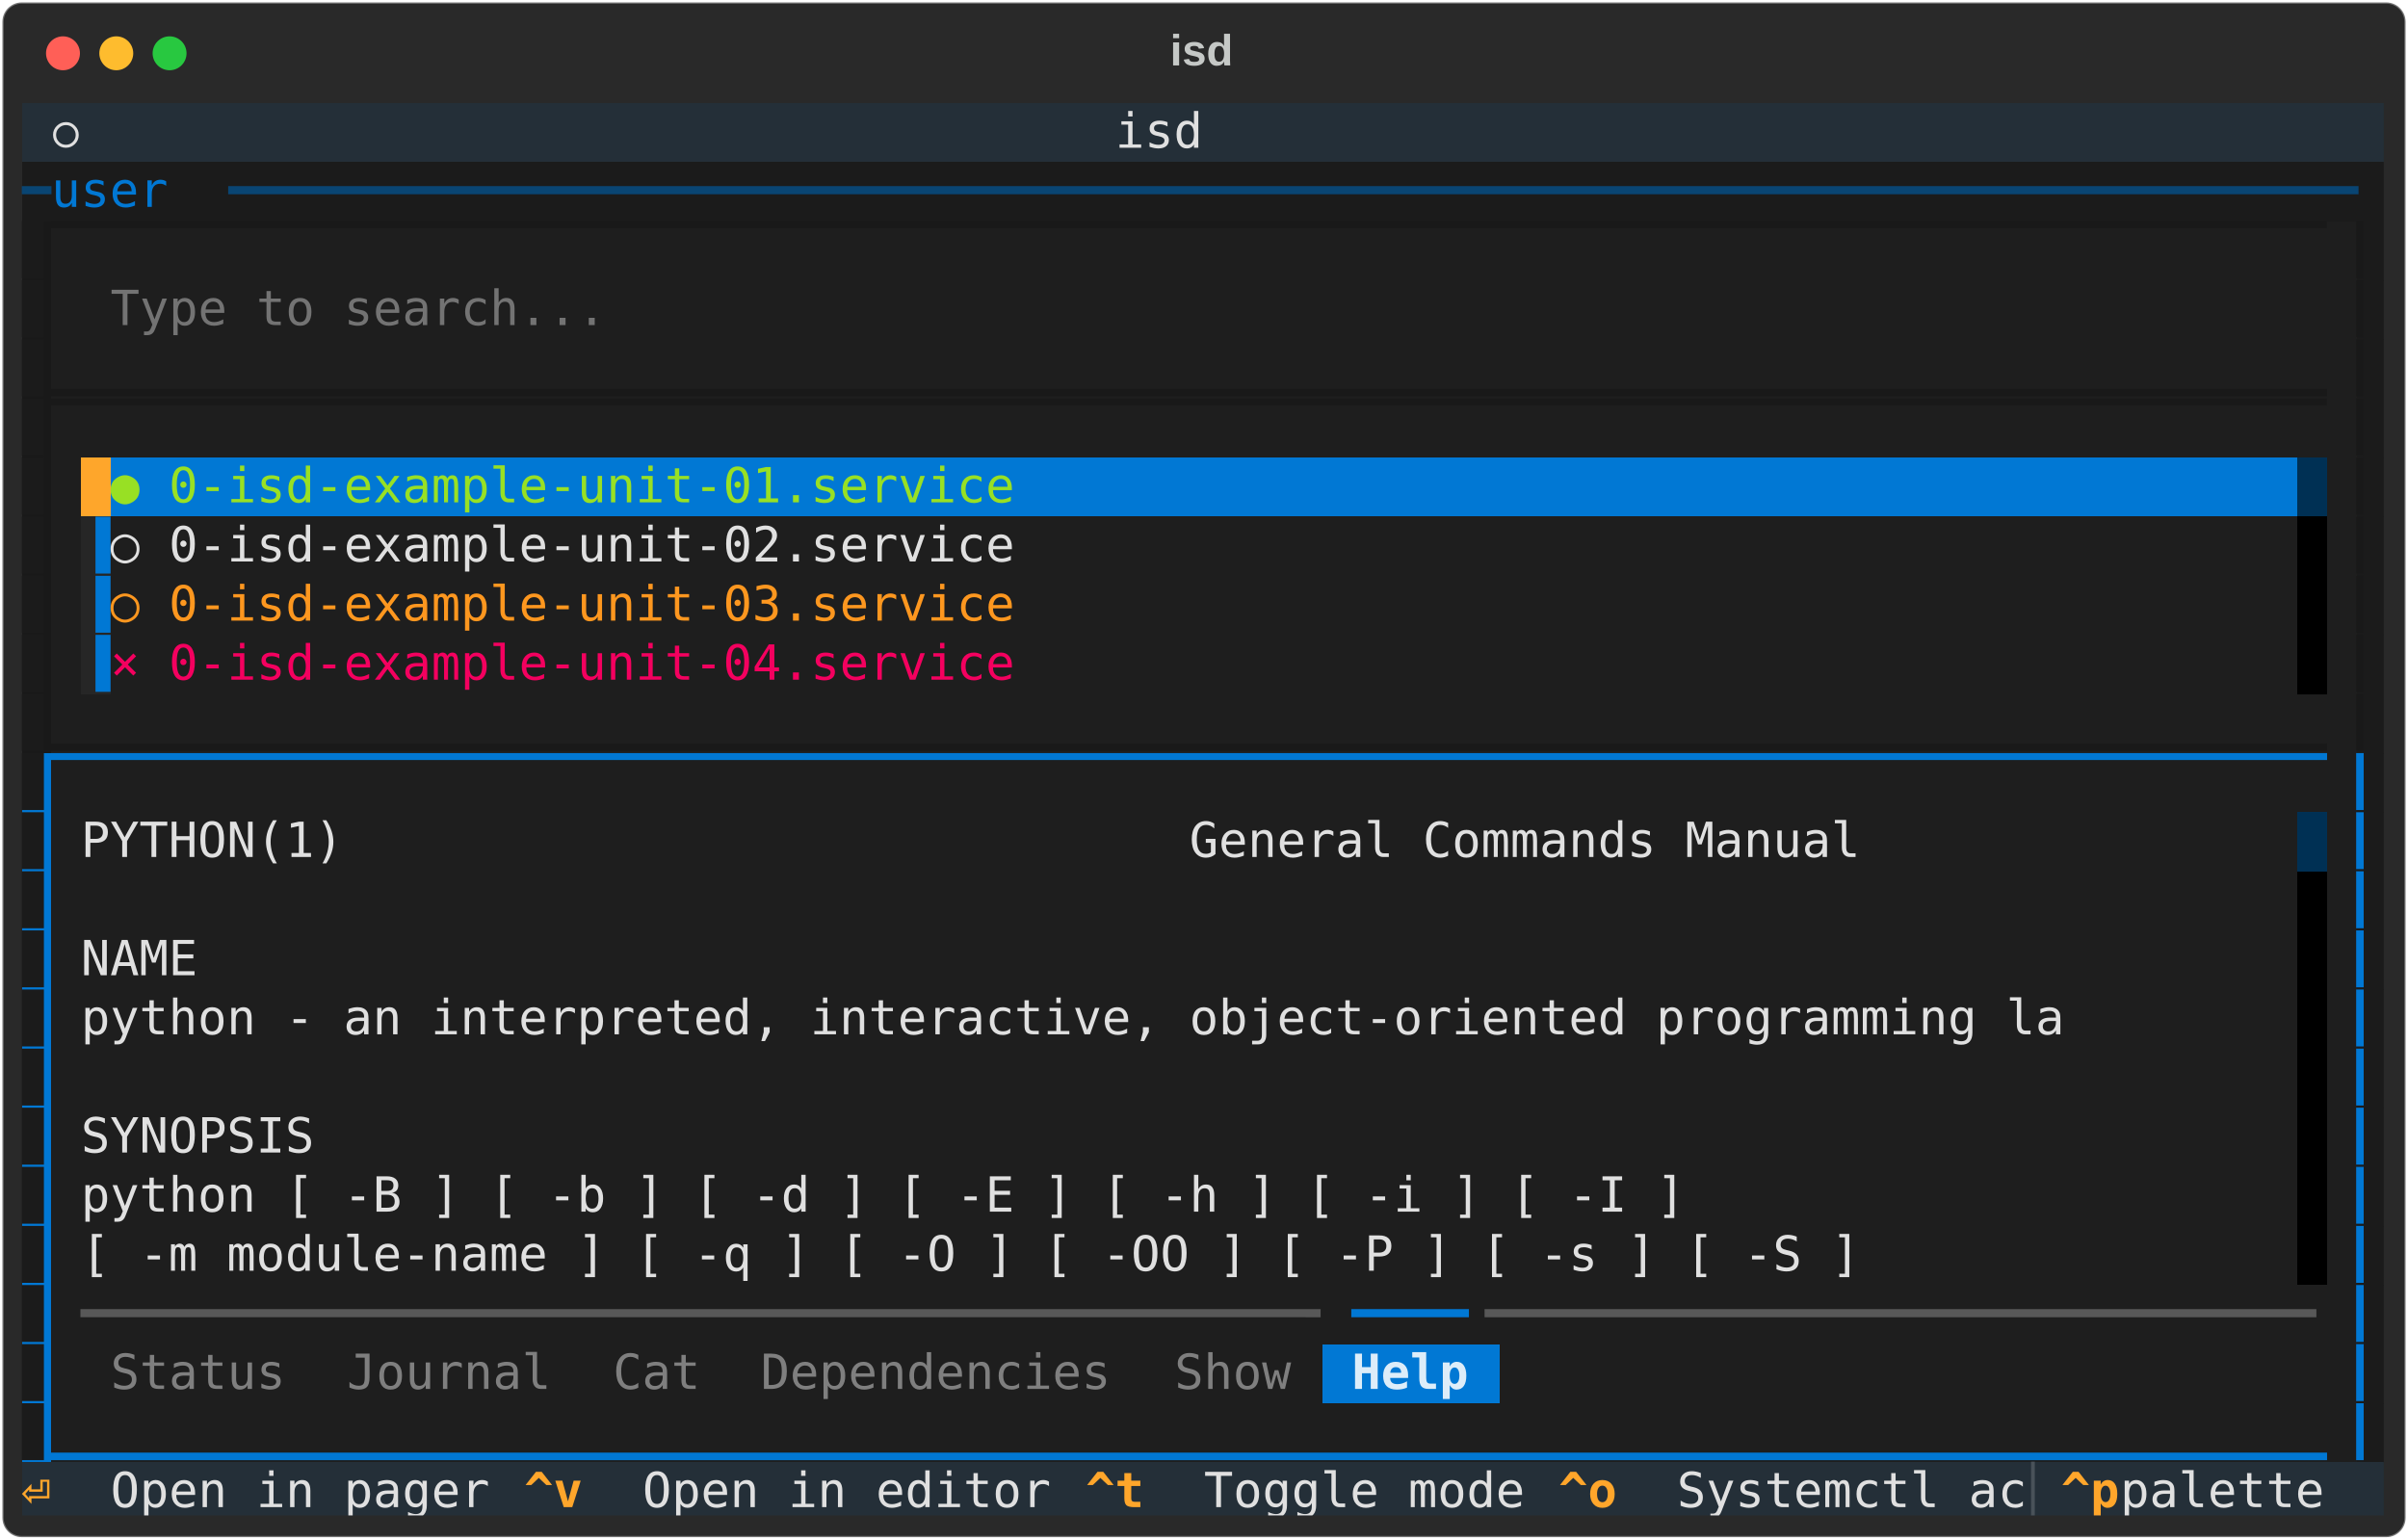
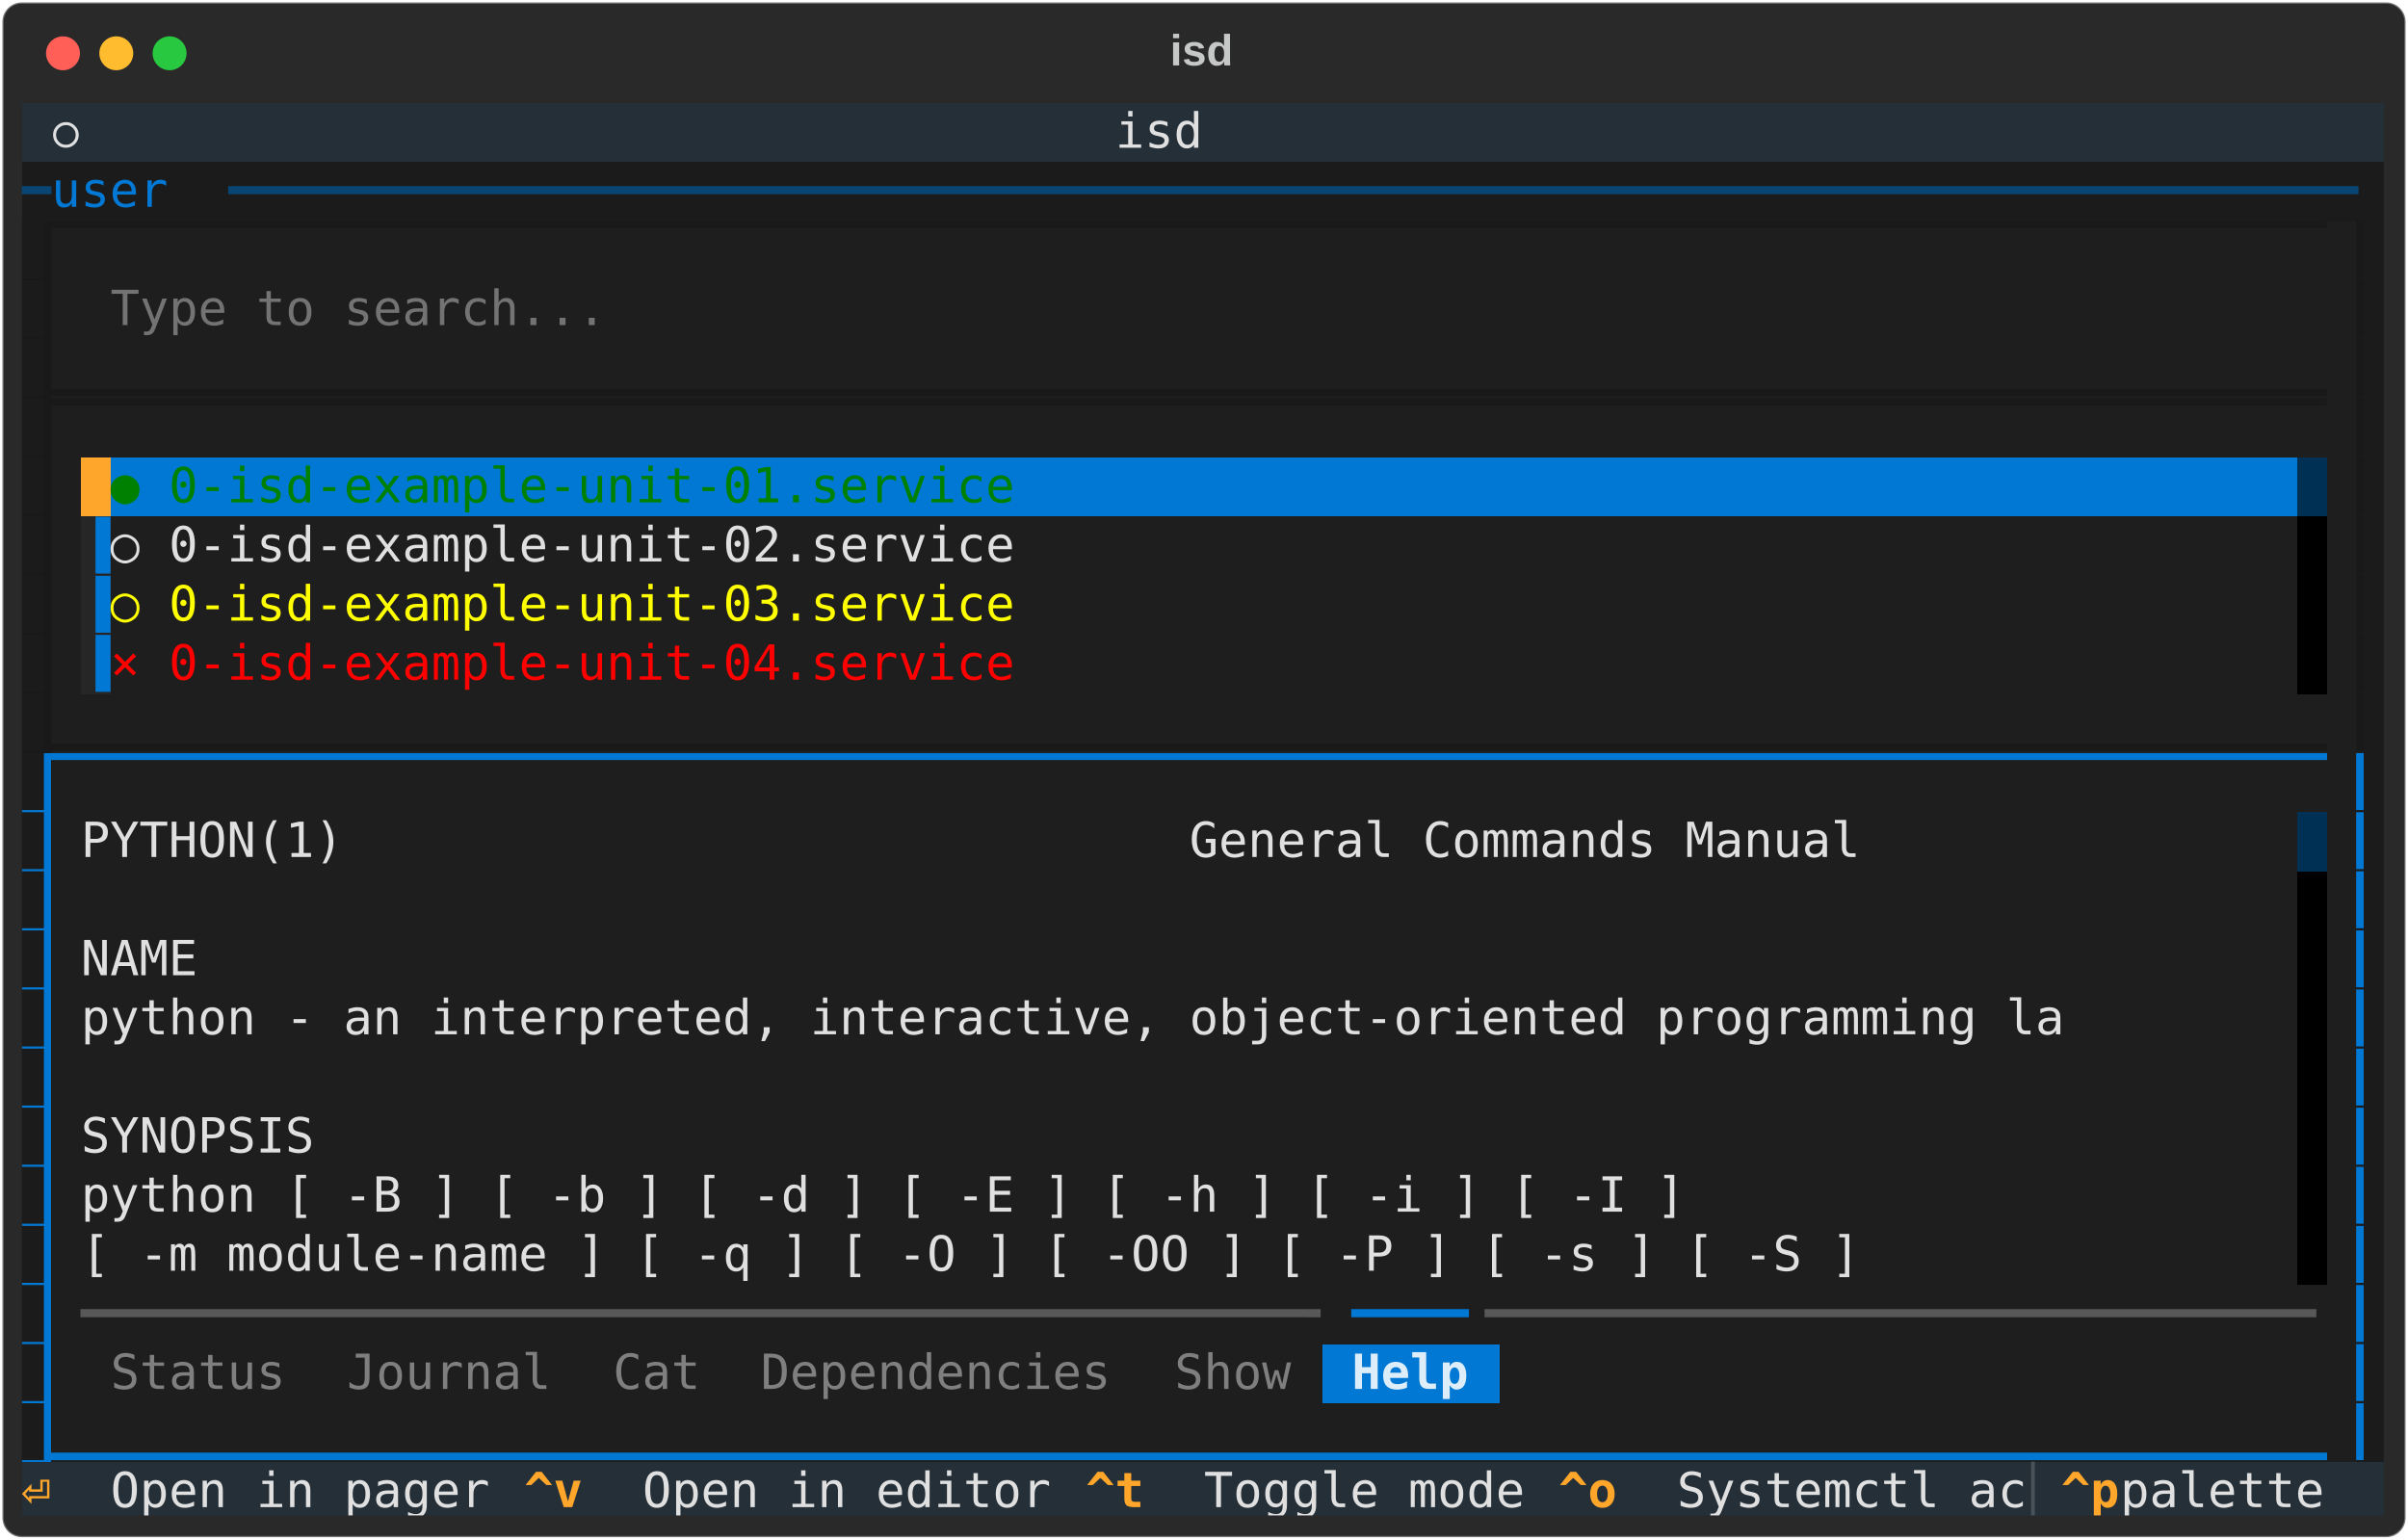
<svg xmlns="http://www.w3.org/2000/svg" class="rich-terminal" viewBox="0 0 994 635.6">
  <style>

    @font-face {
        font-family: "Fira Code";
        src: local("FiraCode-Regular"),
                url("https://cdnjs.cloudflare.com/ajax/libs/firacode/6.2.0/woff2/FiraCode-Regular.woff2") format("woff2"),
                url("https://cdnjs.cloudflare.com/ajax/libs/firacode/6.2.0/woff/FiraCode-Regular.woff") format("woff");
        font-style: normal;
        font-weight: 400;
    }
    @font-face {
        font-family: "Fira Code";
        src: local("FiraCode-Bold"),
                url("https://cdnjs.cloudflare.com/ajax/libs/firacode/6.2.0/woff2/FiraCode-Bold.woff2") format("woff2"),
                url("https://cdnjs.cloudflare.com/ajax/libs/firacode/6.2.0/woff/FiraCode-Bold.woff") format("woff");
        font-style: bold;
        font-weight: 700;
    }

    .terminal-matrix {
        font-family: Fira Code, monospace;
        font-size: 20px;
        line-height: 24.4px;
        font-variant-east-asian: full-width;
    }

    .terminal-title {
        font-size: 18px;
        font-weight: bold;
        font-family: arial;
    }

    .terminal-r1 { fill: #c5c8c6 }
.terminal-r2 { fill: #e0e0e0 }
.terminal-r3 { fill: #094573 }
.terminal-r4 { fill: #0178d4 }
.terminal-r5 { fill: #1b1b1b }
.terminal-r6 { fill: #191919 }
.terminal-r7 { fill: #737373 }
.terminal-r8 { fill: #fea62b }
- .terminal-r9 { fill: #98e024 }
+ .terminal-r9 { fill: #008000 }
.terminal-r10 { fill: #1e1e1e }
- .terminal-r11 { fill: #fd971f }
- .terminal-r12 { fill: #f4005f }
+ .terminal-r11 { fill: #ffff00 }
+ .terminal-r12 { fill: #ff0000 }
.terminal-r13 { fill: #585858 }
.terminal-r14 { fill: #7f7f7f }
.terminal-r15 { fill: #ddedf9;font-weight: bold }
.terminal-r16 { fill: #ffa62b;font-weight: bold }
.terminal-r17 { fill: #495259 }
    </style>
  <defs>
    <clipPath id="terminal-clip-terminal">
      <rect x="0" y="0" width="975.0" height="584.6" />
    </clipPath>
    <clipPath id="terminal-line-0">
      <rect x="0" y="1.5" width="976" height="24.65" />
    </clipPath>
    <clipPath id="terminal-line-1">
      <rect x="0" y="25.9" width="976" height="24.65" />
    </clipPath>
    <clipPath id="terminal-line-2">
      <rect x="0" y="50.3" width="976" height="24.65" />
    </clipPath>
    <clipPath id="terminal-line-3">
      <rect x="0" y="74.7" width="976" height="24.65" />
    </clipPath>
    <clipPath id="terminal-line-4">
      <rect x="0" y="99.1" width="976" height="24.65" />
    </clipPath>
    <clipPath id="terminal-line-5">
      <rect x="0" y="123.5" width="976" height="24.65" />
    </clipPath>
    <clipPath id="terminal-line-6">
      <rect x="0" y="147.9" width="976" height="24.65" />
    </clipPath>
    <clipPath id="terminal-line-7">
      <rect x="0" y="172.3" width="976" height="24.65" />
    </clipPath>
    <clipPath id="terminal-line-8">
      <rect x="0" y="196.7" width="976" height="24.65" />
    </clipPath>
    <clipPath id="terminal-line-9">
      <rect x="0" y="221.1" width="976" height="24.65" />
    </clipPath>
    <clipPath id="terminal-line-10">
      <rect x="0" y="245.5" width="976" height="24.65" />
    </clipPath>
    <clipPath id="terminal-line-11">
      <rect x="0" y="269.9" width="976" height="24.65" />
    </clipPath>
    <clipPath id="terminal-line-12">
      <rect x="0" y="294.3" width="976" height="24.65" />
    </clipPath>
    <clipPath id="terminal-line-13">
      <rect x="0" y="318.7" width="976" height="24.65" />
    </clipPath>
    <clipPath id="terminal-line-14">
      <rect x="0" y="343.1" width="976" height="24.65" />
    </clipPath>
    <clipPath id="terminal-line-15">
      <rect x="0" y="367.5" width="976" height="24.65" />
    </clipPath>
    <clipPath id="terminal-line-16">
      <rect x="0" y="391.9" width="976" height="24.65" />
    </clipPath>
    <clipPath id="terminal-line-17">
      <rect x="0" y="416.3" width="976" height="24.65" />
    </clipPath>
    <clipPath id="terminal-line-18">
      <rect x="0" y="440.7" width="976" height="24.65" />
    </clipPath>
    <clipPath id="terminal-line-19">
      <rect x="0" y="465.1" width="976" height="24.65" />
    </clipPath>
    <clipPath id="terminal-line-20">
      <rect x="0" y="489.5" width="976" height="24.65" />
    </clipPath>
    <clipPath id="terminal-line-21">
      <rect x="0" y="513.9" width="976" height="24.65" />
    </clipPath>
    <clipPath id="terminal-line-22">
      <rect x="0" y="538.3" width="976" height="24.65" />
    </clipPath>
  </defs>
  <rect fill="#292929" stroke="rgba(255,255,255,0.35)" stroke-width="1" x="1" y="1" width="992" height="633.6" rx="8" />
  <text class="terminal-title" fill="#c5c8c6" text-anchor="middle" x="496" y="27">isd</text>
  <g transform="translate(26,22)">
    <circle cx="0" cy="0" r="7" fill="#ff5f57" />
    <circle cx="22" cy="0" r="7" fill="#febc2e" />
    <circle cx="44" cy="0" r="7" fill="#28c840" />
  </g>
  <g transform="translate(9, 41)" clip-path="url(#terminal-clip-terminal)">
    <rect fill="#242f38" x="0" y="1.5" width="12.2" height="24.65" shape-rendering="crispEdges" />
    <rect fill="#242f38" x="12.2" y="1.5" width="12.2" height="24.65" shape-rendering="crispEdges" />
    <rect fill="#242f38" x="24.4" y="1.5" width="61" height="24.65" shape-rendering="crispEdges" />
    <rect fill="#242f38" x="85.4" y="1.5" width="12.2" height="24.65" shape-rendering="crispEdges" />
    <rect fill="#242f38" x="97.6" y="1.5" width="353.8" height="24.65" shape-rendering="crispEdges" />
    <rect fill="#242f38" x="451.4" y="1.5" width="36.6" height="24.65" shape-rendering="crispEdges" />
    <rect fill="#242f38" x="488" y="1.5" width="366" height="24.65" shape-rendering="crispEdges" />
    <rect fill="#242f38" x="854" y="1.5" width="12.2" height="24.65" shape-rendering="crispEdges" />
    <rect fill="#242f38" x="866.2" y="1.5" width="0" height="24.65" shape-rendering="crispEdges" />
    <rect fill="#242f38" x="866.2" y="1.5" width="109.8" height="24.65" shape-rendering="crispEdges" />
    <rect fill="#1b1b1b" x="0" y="25.9" width="12.2" height="24.65" shape-rendering="crispEdges" />
    <rect fill="#1b1b1b" x="12.2" y="25.9" width="73.2" height="24.65" shape-rendering="crispEdges" />
    <rect fill="#1b1b1b" x="85.4" y="25.9" width="890.6" height="24.65" shape-rendering="crispEdges" />
    <rect fill="#191919" x="0" y="50.3" width="12.2" height="24.65" shape-rendering="crispEdges" />
    <rect fill="#1e1e1e" x="12.2" y="50.3" width="951.6" height="24.65" shape-rendering="crispEdges" />
    <rect fill="#1b1b1b" x="963.8" y="50.3" width="12.2" height="24.65" shape-rendering="crispEdges" />
    <rect fill="#191919" x="0" y="74.7" width="12.2" height="24.65" shape-rendering="crispEdges" />
    <rect fill="#1e1e1e" x="12.2" y="74.7" width="24.4" height="24.65" shape-rendering="crispEdges" />
    <rect fill="#1e1e1e" x="36.6" y="74.7" width="207.4" height="24.65" shape-rendering="crispEdges" />
    <rect fill="#1e1e1e" x="244" y="74.7" width="695.4" height="24.65" shape-rendering="crispEdges" />
    <rect fill="#1e1e1e" x="939.4" y="74.7" width="24.4" height="24.65" shape-rendering="crispEdges" />
    <rect fill="#1b1b1b" x="963.8" y="74.7" width="12.2" height="24.65" shape-rendering="crispEdges" />
    <rect fill="#191919" x="0" y="99.1" width="12.2" height="24.65" shape-rendering="crispEdges" />
    <rect fill="#1e1e1e" x="12.2" y="99.1" width="951.6" height="24.65" shape-rendering="crispEdges" />
    <rect fill="#1b1b1b" x="963.8" y="99.1" width="12.2" height="24.65" shape-rendering="crispEdges" />
    <rect fill="#191919" x="0" y="123.5" width="12.2" height="24.65" shape-rendering="crispEdges" />
    <rect fill="#1e1e1e" x="12.2" y="123.5" width="951.6" height="24.65" shape-rendering="crispEdges" />
    <rect fill="#1b1b1b" x="963.8" y="123.5" width="12.2" height="24.65" shape-rendering="crispEdges" />
    <rect fill="#191919" x="0" y="147.9" width="12.2" height="24.65" shape-rendering="crispEdges" />
    <rect fill="#1e1e1e" x="12.2" y="147.9" width="12.2" height="24.65" shape-rendering="crispEdges" />
    <rect fill="#fea62b" x="24.4" y="147.9" width="12.2" height="24.65" shape-rendering="crispEdges" />
    <rect fill="#0178d4" x="36.6" y="147.9" width="390.4" height="24.65" shape-rendering="crispEdges" />
    <rect fill="#0178d4" x="427" y="147.9" width="512.4" height="24.65" shape-rendering="crispEdges" />
    <rect fill="#003054" x="939.4" y="147.9" width="12.2" height="24.65" shape-rendering="crispEdges" />
    <rect fill="#1e1e1e" x="951.6" y="147.9" width="12.2" height="24.65" shape-rendering="crispEdges" />
    <rect fill="#1b1b1b" x="963.8" y="147.9" width="12.2" height="24.65" shape-rendering="crispEdges" />
    <rect fill="#191919" x="0" y="172.3" width="12.2" height="24.65" shape-rendering="crispEdges" />
    <rect fill="#1e1e1e" x="12.2" y="172.3" width="12.2" height="24.65" shape-rendering="crispEdges" />
    <rect fill="#262626" x="24.4" y="172.3" width="12.2" height="24.65" shape-rendering="crispEdges" />
-     <rect fill="#1e1e1e" x="36.6" y="172.3" width="902.8" height="24.65" shape-rendering="crispEdges" />
+     <rect fill="#1e1e1e" x="36.6" y="172.3" width="390.4" height="24.65" shape-rendering="crispEdges" />
+     <rect fill="#1e1e1e" x="427" y="172.3" width="512.4" height="24.65" shape-rendering="crispEdges" />
    <rect fill="#000000" x="939.4" y="172.3" width="12.2" height="24.65" shape-rendering="crispEdges" />
    <rect fill="#1e1e1e" x="951.6" y="172.3" width="12.2" height="24.65" shape-rendering="crispEdges" />
    <rect fill="#1b1b1b" x="963.8" y="172.3" width="12.2" height="24.65" shape-rendering="crispEdges" />
    <rect fill="#191919" x="0" y="196.7" width="12.2" height="24.65" shape-rendering="crispEdges" />
    <rect fill="#1e1e1e" x="12.2" y="196.7" width="12.2" height="24.65" shape-rendering="crispEdges" />
    <rect fill="#262626" x="24.4" y="196.7" width="12.2" height="24.65" shape-rendering="crispEdges" />
    <rect fill="#1e1e1e" x="36.6" y="196.7" width="390.4" height="24.65" shape-rendering="crispEdges" />
    <rect fill="#1e1e1e" x="427" y="196.7" width="512.4" height="24.65" shape-rendering="crispEdges" />
    <rect fill="#000000" x="939.4" y="196.7" width="12.2" height="24.65" shape-rendering="crispEdges" />
    <rect fill="#1e1e1e" x="951.6" y="196.7" width="12.2" height="24.65" shape-rendering="crispEdges" />
    <rect fill="#1b1b1b" x="963.8" y="196.7" width="12.2" height="24.65" shape-rendering="crispEdges" />
    <rect fill="#191919" x="0" y="221.1" width="12.2" height="24.65" shape-rendering="crispEdges" />
    <rect fill="#1e1e1e" x="12.2" y="221.1" width="12.2" height="24.65" shape-rendering="crispEdges" />
    <rect fill="#262626" x="24.4" y="221.1" width="12.2" height="24.65" shape-rendering="crispEdges" />
    <rect fill="#1e1e1e" x="36.6" y="221.1" width="390.4" height="24.65" shape-rendering="crispEdges" />
    <rect fill="#1e1e1e" x="427" y="221.1" width="512.4" height="24.65" shape-rendering="crispEdges" />
    <rect fill="#000000" x="939.4" y="221.1" width="12.2" height="24.65" shape-rendering="crispEdges" />
    <rect fill="#1e1e1e" x="951.6" y="221.1" width="12.2" height="24.65" shape-rendering="crispEdges" />
    <rect fill="#1b1b1b" x="963.8" y="221.1" width="12.2" height="24.65" shape-rendering="crispEdges" />
    <rect fill="#191919" x="0" y="245.5" width="12.2" height="24.65" shape-rendering="crispEdges" />
    <rect fill="#1e1e1e" x="12.2" y="245.5" width="951.6" height="24.65" shape-rendering="crispEdges" />
    <rect fill="#1b1b1b" x="963.8" y="245.5" width="12.2" height="24.65" shape-rendering="crispEdges" />
    <rect fill="#0178d4" x="0" y="269.9" width="12.2" height="24.65" shape-rendering="crispEdges" />
    <rect fill="#1e1e1e" x="12.2" y="269.9" width="951.6" height="24.65" shape-rendering="crispEdges" />
    <rect fill="#1b1b1b" x="963.8" y="269.9" width="12.2" height="24.65" shape-rendering="crispEdges" />
    <rect fill="#0178d4" x="0" y="294.3" width="12.2" height="24.65" shape-rendering="crispEdges" />
    <rect fill="#1e1e1e" x="12.2" y="294.3" width="12.2" height="24.65" shape-rendering="crispEdges" />
    <rect fill="#1e1e1e" x="24.4" y="294.3" width="915" height="24.65" shape-rendering="crispEdges" />
    <rect fill="#003054" x="939.4" y="294.3" width="12.2" height="24.65" shape-rendering="crispEdges" />
    <rect fill="#1e1e1e" x="951.6" y="294.3" width="12.2" height="24.65" shape-rendering="crispEdges" />
    <rect fill="#1b1b1b" x="963.8" y="294.3" width="12.2" height="24.65" shape-rendering="crispEdges" />
    <rect fill="#0178d4" x="0" y="318.7" width="12.2" height="24.65" shape-rendering="crispEdges" />
    <rect fill="#1e1e1e" x="12.2" y="318.7" width="12.2" height="24.65" shape-rendering="crispEdges" />
    <rect fill="#1e1e1e" x="24.4" y="318.7" width="915" height="24.65" shape-rendering="crispEdges" />
    <rect fill="#000000" x="939.4" y="318.7" width="12.2" height="24.65" shape-rendering="crispEdges" />
    <rect fill="#1e1e1e" x="951.6" y="318.7" width="12.2" height="24.65" shape-rendering="crispEdges" />
    <rect fill="#1b1b1b" x="963.8" y="318.7" width="12.2" height="24.65" shape-rendering="crispEdges" />
    <rect fill="#0178d4" x="0" y="343.1" width="12.2" height="24.65" shape-rendering="crispEdges" />
    <rect fill="#1e1e1e" x="12.2" y="343.1" width="12.2" height="24.65" shape-rendering="crispEdges" />
    <rect fill="#1e1e1e" x="24.4" y="343.1" width="915" height="24.65" shape-rendering="crispEdges" />
    <rect fill="#000000" x="939.4" y="343.1" width="12.2" height="24.65" shape-rendering="crispEdges" />
    <rect fill="#1e1e1e" x="951.6" y="343.1" width="12.2" height="24.65" shape-rendering="crispEdges" />
    <rect fill="#1b1b1b" x="963.8" y="343.1" width="12.2" height="24.65" shape-rendering="crispEdges" />
    <rect fill="#0178d4" x="0" y="367.5" width="12.2" height="24.65" shape-rendering="crispEdges" />
    <rect fill="#1e1e1e" x="12.2" y="367.5" width="12.2" height="24.65" shape-rendering="crispEdges" />
    <rect fill="#1e1e1e" x="24.4" y="367.5" width="915" height="24.65" shape-rendering="crispEdges" />
    <rect fill="#000000" x="939.4" y="367.5" width="12.2" height="24.65" shape-rendering="crispEdges" />
    <rect fill="#1e1e1e" x="951.6" y="367.5" width="12.2" height="24.65" shape-rendering="crispEdges" />
    <rect fill="#1b1b1b" x="963.8" y="367.5" width="12.2" height="24.65" shape-rendering="crispEdges" />
    <rect fill="#0178d4" x="0" y="391.9" width="12.2" height="24.65" shape-rendering="crispEdges" />
    <rect fill="#1e1e1e" x="12.2" y="391.9" width="12.2" height="24.65" shape-rendering="crispEdges" />
    <rect fill="#1e1e1e" x="24.4" y="391.9" width="915" height="24.65" shape-rendering="crispEdges" />
    <rect fill="#000000" x="939.4" y="391.9" width="12.2" height="24.65" shape-rendering="crispEdges" />
    <rect fill="#1e1e1e" x="951.6" y="391.9" width="12.2" height="24.65" shape-rendering="crispEdges" />
    <rect fill="#1b1b1b" x="963.8" y="391.9" width="12.2" height="24.65" shape-rendering="crispEdges" />
    <rect fill="#0178d4" x="0" y="416.3" width="12.2" height="24.65" shape-rendering="crispEdges" />
    <rect fill="#1e1e1e" x="12.2" y="416.3" width="12.2" height="24.65" shape-rendering="crispEdges" />
    <rect fill="#1e1e1e" x="24.4" y="416.3" width="915" height="24.65" shape-rendering="crispEdges" />
    <rect fill="#000000" x="939.4" y="416.3" width="12.2" height="24.65" shape-rendering="crispEdges" />
    <rect fill="#1e1e1e" x="951.6" y="416.3" width="12.2" height="24.65" shape-rendering="crispEdges" />
    <rect fill="#1b1b1b" x="963.8" y="416.3" width="12.2" height="24.65" shape-rendering="crispEdges" />
    <rect fill="#0178d4" x="0" y="440.7" width="12.2" height="24.65" shape-rendering="crispEdges" />
    <rect fill="#1e1e1e" x="12.2" y="440.7" width="12.2" height="24.65" shape-rendering="crispEdges" />
    <rect fill="#1e1e1e" x="24.4" y="440.7" width="915" height="24.65" shape-rendering="crispEdges" />
    <rect fill="#000000" x="939.4" y="440.7" width="12.2" height="24.65" shape-rendering="crispEdges" />
    <rect fill="#1e1e1e" x="951.6" y="440.7" width="12.2" height="24.65" shape-rendering="crispEdges" />
    <rect fill="#1b1b1b" x="963.8" y="440.7" width="12.2" height="24.65" shape-rendering="crispEdges" />
    <rect fill="#0178d4" x="0" y="465.1" width="12.2" height="24.65" shape-rendering="crispEdges" />
    <rect fill="#1e1e1e" x="12.2" y="465.1" width="12.2" height="24.65" shape-rendering="crispEdges" />
    <rect fill="#1e1e1e" x="24.4" y="465.1" width="915" height="24.65" shape-rendering="crispEdges" />
    <rect fill="#000000" x="939.4" y="465.1" width="12.2" height="24.65" shape-rendering="crispEdges" />
    <rect fill="#1e1e1e" x="951.6" y="465.1" width="12.2" height="24.65" shape-rendering="crispEdges" />
    <rect fill="#1b1b1b" x="963.8" y="465.1" width="12.2" height="24.65" shape-rendering="crispEdges" />
    <rect fill="#0178d4" x="0" y="489.5" width="12.2" height="24.65" shape-rendering="crispEdges" />
    <rect fill="#1e1e1e" x="12.2" y="489.5" width="12.2" height="24.65" shape-rendering="crispEdges" />
    <rect fill="#1e1e1e" x="24.4" y="489.5" width="524.6" height="24.65" shape-rendering="crispEdges" />
    <rect fill="#1e1e1e" x="549" y="489.5" width="48.8" height="24.65" shape-rendering="crispEdges" />
    <rect fill="#1e1e1e" x="597.8" y="489.5" width="353.8" height="24.65" shape-rendering="crispEdges" />
    <rect fill="#1e1e1e" x="951.6" y="489.5" width="12.2" height="24.65" shape-rendering="crispEdges" />
    <rect fill="#1b1b1b" x="963.8" y="489.5" width="12.2" height="24.65" shape-rendering="crispEdges" />
    <rect fill="#0178d4" x="0" y="513.9" width="12.2" height="24.65" shape-rendering="crispEdges" />
    <rect fill="#1e1e1e" x="12.2" y="513.9" width="24.4" height="24.65" shape-rendering="crispEdges" />
    <rect fill="#1e1e1e" x="36.6" y="513.9" width="73.2" height="24.65" shape-rendering="crispEdges" />
    <rect fill="#1e1e1e" x="109.8" y="513.9" width="24.4" height="24.65" shape-rendering="crispEdges" />
    <rect fill="#1e1e1e" x="134.2" y="513.9" width="85.4" height="24.65" shape-rendering="crispEdges" />
    <rect fill="#1e1e1e" x="219.6" y="513.9" width="24.4" height="24.65" shape-rendering="crispEdges" />
    <rect fill="#1e1e1e" x="244" y="513.9" width="36.6" height="24.65" shape-rendering="crispEdges" />
    <rect fill="#1e1e1e" x="280.6" y="513.9" width="24.4" height="24.65" shape-rendering="crispEdges" />
    <rect fill="#1e1e1e" x="305" y="513.9" width="146.4" height="24.65" shape-rendering="crispEdges" />
    <rect fill="#1e1e1e" x="451.4" y="513.9" width="24.4" height="24.65" shape-rendering="crispEdges" />
    <rect fill="#1e1e1e" x="475.8" y="513.9" width="48.8" height="24.65" shape-rendering="crispEdges" />
    <rect fill="#1e1e1e" x="524.6" y="513.9" width="12.2" height="24.65" shape-rendering="crispEdges" />
    <rect fill="#0178d4" x="536.8" y="513.9" width="12.2" height="24.65" shape-rendering="crispEdges" />
    <rect fill="#0178d4" x="549" y="513.9" width="48.8" height="24.65" shape-rendering="crispEdges" />
    <rect fill="#0178d4" x="597.8" y="513.9" width="12.2" height="24.65" shape-rendering="crispEdges" />
-     <rect fill="#1e1e1e" x="610" y="513.9" width="341.6" height="24.65" shape-rendering="crispEdges" />
-     <rect fill="#1e1e1e" x="951.6" y="513.9" width="12.2" height="24.65" shape-rendering="crispEdges" />
+     <rect fill="#1e1e1e" x="610" y="513.9" width="353.8" height="24.65" shape-rendering="crispEdges" />
    <rect fill="#1b1b1b" x="963.8" y="513.9" width="12.2" height="24.65" shape-rendering="crispEdges" />
    <rect fill="#0178d4" x="0" y="538.3" width="12.2" height="24.65" shape-rendering="crispEdges" />
    <rect fill="#1e1e1e" x="12.2" y="538.3" width="951.6" height="24.65" shape-rendering="crispEdges" />
    <rect fill="#1b1b1b" x="963.8" y="538.3" width="12.2" height="24.65" shape-rendering="crispEdges" />
    <rect fill="#242f38" x="0" y="562.7" width="36.6" height="24.65" shape-rendering="crispEdges" />
    <rect fill="#242f38" x="36.6" y="562.7" width="170.8" height="24.65" shape-rendering="crispEdges" />
    <rect fill="#242f38" x="207.4" y="562.7" width="48.8" height="24.65" shape-rendering="crispEdges" />
    <rect fill="#242f38" x="256.2" y="562.7" width="183" height="24.65" shape-rendering="crispEdges" />
    <rect fill="#242f38" x="439.2" y="562.7" width="48.8" height="24.65" shape-rendering="crispEdges" />
    <rect fill="#242f38" x="488" y="562.7" width="146.4" height="24.65" shape-rendering="crispEdges" />
    <rect fill="#242f38" x="634.4" y="562.7" width="48.8" height="24.65" shape-rendering="crispEdges" />
    <rect fill="#242f38" x="683.2" y="562.7" width="146.4" height="24.65" shape-rendering="crispEdges" />
    <rect fill="#242f38" x="829.6" y="562.7" width="12.2" height="24.65" shape-rendering="crispEdges" />
    <rect fill="#242f38" x="841.8" y="562.7" width="24.4" height="24.65" shape-rendering="crispEdges" />
    <rect fill="#242f38" x="866.2" y="562.7" width="97.6" height="24.65" shape-rendering="crispEdges" />
    <rect fill="#242f38" x="963.8" y="562.7" width="12.2" height="24.65" shape-rendering="crispEdges" />
    <g class="terminal-matrix">
      <text class="terminal-r2" x="12.2" y="20" textLength="12.2" clip-path="url(#terminal-line-0)">⭘</text>
      <text class="terminal-r2" x="451.4" y="20" textLength="36.6" clip-path="url(#terminal-line-0)">isd</text>
      <text class="terminal-r1" x="976" y="20" textLength="12.2" clip-path="url(#terminal-line-0)">
</text>
      <text class="terminal-r3" x="0" y="44.4" textLength="12.2" clip-path="url(#terminal-line-1)">━</text>
      <text class="terminal-r4" x="12.2" y="44.4" textLength="73.2" clip-path="url(#terminal-line-1)"> user </text>
      <text class="terminal-r3" x="85.4" y="44.4" textLength="890.6" clip-path="url(#terminal-line-1)">━━━━━━━━━━━━━━━━━━━━━━━━━━━━━━━━━━━━━━━━━━━━━━━━━━━━━━━━━━━━━━━━━━━━━━━━━</text>
      <text class="terminal-r1" x="976" y="44.4" textLength="12.2" clip-path="url(#terminal-line-1)">
</text>
      <text class="terminal-r5" x="0" y="68.8" textLength="12.2" clip-path="url(#terminal-line-2)">▊</text>
      <text class="terminal-r6" x="12.2" y="68.8" textLength="951.6" clip-path="url(#terminal-line-2)">▔▔▔▔▔▔▔▔▔▔▔▔▔▔▔▔▔▔▔▔▔▔▔▔▔▔▔▔▔▔▔▔▔▔▔▔▔▔▔▔▔▔▔▔▔▔▔▔▔▔▔▔▔▔▔▔▔▔▔▔▔▔▔▔▔▔▔▔▔▔▔▔▔▔▔▔▔▔</text>
      <text class="terminal-r6" x="963.8" y="68.8" textLength="12.2" clip-path="url(#terminal-line-2)">▎</text>
      <text class="terminal-r1" x="976" y="68.8" textLength="12.2" clip-path="url(#terminal-line-2)">
</text>
      <text class="terminal-r5" x="0" y="93.2" textLength="12.2" clip-path="url(#terminal-line-3)">▊</text>
      <text class="terminal-r7" x="36.6" y="93.2" textLength="207.4" clip-path="url(#terminal-line-3)">Type to search...</text>
      <text class="terminal-r6" x="963.8" y="93.2" textLength="12.2" clip-path="url(#terminal-line-3)">▎</text>
      <text class="terminal-r1" x="976" y="93.2" textLength="12.2" clip-path="url(#terminal-line-3)">
</text>
      <text class="terminal-r5" x="0" y="117.6" textLength="12.2" clip-path="url(#terminal-line-4)">▊</text>
      <text class="terminal-r6" x="12.2" y="117.6" textLength="951.6" clip-path="url(#terminal-line-4)">▁▁▁▁▁▁▁▁▁▁▁▁▁▁▁▁▁▁▁▁▁▁▁▁▁▁▁▁▁▁▁▁▁▁▁▁▁▁▁▁▁▁▁▁▁▁▁▁▁▁▁▁▁▁▁▁▁▁▁▁▁▁▁▁▁▁▁▁▁▁▁▁▁▁▁▁▁▁</text>
      <text class="terminal-r6" x="963.8" y="117.6" textLength="12.2" clip-path="url(#terminal-line-4)">▎</text>
      <text class="terminal-r1" x="976" y="117.6" textLength="12.2" clip-path="url(#terminal-line-4)">
</text>
      <text class="terminal-r5" x="0" y="142" textLength="12.2" clip-path="url(#terminal-line-5)">▊</text>
      <text class="terminal-r6" x="12.2" y="142" textLength="951.6" clip-path="url(#terminal-line-5)">▔▔▔▔▔▔▔▔▔▔▔▔▔▔▔▔▔▔▔▔▔▔▔▔▔▔▔▔▔▔▔▔▔▔▔▔▔▔▔▔▔▔▔▔▔▔▔▔▔▔▔▔▔▔▔▔▔▔▔▔▔▔▔▔▔▔▔▔▔▔▔▔▔▔▔▔▔▔</text>
      <text class="terminal-r6" x="963.8" y="142" textLength="12.2" clip-path="url(#terminal-line-5)">▎</text>
      <text class="terminal-r1" x="976" y="142" textLength="12.2" clip-path="url(#terminal-line-5)">
</text>
      <text class="terminal-r5" x="0" y="166.4" textLength="12.2" clip-path="url(#terminal-line-6)">▊</text>
      <text class="terminal-r8" x="24.4" y="166.4" textLength="12.2" clip-path="url(#terminal-line-6)">▐</text>
      <text class="terminal-r9" x="36.6" y="166.4" textLength="390.4" clip-path="url(#terminal-line-6)"> ● 0-isd-example-unit-01.service</text>
      <text class="terminal-r6" x="963.8" y="166.4" textLength="12.2" clip-path="url(#terminal-line-6)">▎</text>
      <text class="terminal-r1" x="976" y="166.4" textLength="12.2" clip-path="url(#terminal-line-6)">
</text>
      <text class="terminal-r5" x="0" y="190.8" textLength="12.2" clip-path="url(#terminal-line-7)">▊</text>
      <text class="terminal-r4" x="24.4" y="190.8" textLength="12.2" clip-path="url(#terminal-line-7)">▐</text>
-       <text class="terminal-r2" x="36.6" y="190.8" textLength="902.8" clip-path="url(#terminal-line-7)"> ○ 0-isd-example-unit-02.service                                          </text>
+       <text class="terminal-r2" x="36.6" y="190.8" textLength="390.4" clip-path="url(#terminal-line-7)"> ○ 0-isd-example-unit-02.service</text>
      <text class="terminal-r6" x="963.8" y="190.8" textLength="12.2" clip-path="url(#terminal-line-7)">▎</text>
      <text class="terminal-r1" x="976" y="190.8" textLength="12.2" clip-path="url(#terminal-line-7)">
</text>
      <text class="terminal-r5" x="0" y="215.2" textLength="12.2" clip-path="url(#terminal-line-8)">▊</text>
      <text class="terminal-r4" x="24.4" y="215.2" textLength="12.2" clip-path="url(#terminal-line-8)">▐</text>
      <text class="terminal-r11" x="36.6" y="215.2" textLength="390.4" clip-path="url(#terminal-line-8)"> ○ 0-isd-example-unit-03.service</text>
      <text class="terminal-r6" x="963.8" y="215.2" textLength="12.2" clip-path="url(#terminal-line-8)">▎</text>
      <text class="terminal-r1" x="976" y="215.2" textLength="12.2" clip-path="url(#terminal-line-8)">
</text>
      <text class="terminal-r5" x="0" y="239.6" textLength="12.2" clip-path="url(#terminal-line-9)">▊</text>
      <text class="terminal-r4" x="24.4" y="239.6" textLength="12.2" clip-path="url(#terminal-line-9)">▐</text>
      <text class="terminal-r12" x="36.6" y="239.6" textLength="390.4" clip-path="url(#terminal-line-9)"> × 0-isd-example-unit-04.service</text>
      <text class="terminal-r6" x="963.8" y="239.6" textLength="12.2" clip-path="url(#terminal-line-9)">▎</text>
      <text class="terminal-r1" x="976" y="239.6" textLength="12.2" clip-path="url(#terminal-line-9)">
</text>
      <text class="terminal-r5" x="0" y="264" textLength="12.2" clip-path="url(#terminal-line-10)">▊</text>
      <text class="terminal-r6" x="12.2" y="264" textLength="951.6" clip-path="url(#terminal-line-10)">▁▁▁▁▁▁▁▁▁▁▁▁▁▁▁▁▁▁▁▁▁▁▁▁▁▁▁▁▁▁▁▁▁▁▁▁▁▁▁▁▁▁▁▁▁▁▁▁▁▁▁▁▁▁▁▁▁▁▁▁▁▁▁▁▁▁▁▁▁▁▁▁▁▁▁▁▁▁</text>
      <text class="terminal-r6" x="963.8" y="264" textLength="12.2" clip-path="url(#terminal-line-10)">▎</text>
      <text class="terminal-r1" x="976" y="264" textLength="12.2" clip-path="url(#terminal-line-10)">
</text>
      <text class="terminal-r5" x="0" y="288.4" textLength="12.2" clip-path="url(#terminal-line-11)">▊</text>
      <text class="terminal-r4" x="12.2" y="288.4" textLength="951.6" clip-path="url(#terminal-line-11)">▔▔▔▔▔▔▔▔▔▔▔▔▔▔▔▔▔▔▔▔▔▔▔▔▔▔▔▔▔▔▔▔▔▔▔▔▔▔▔▔▔▔▔▔▔▔▔▔▔▔▔▔▔▔▔▔▔▔▔▔▔▔▔▔▔▔▔▔▔▔▔▔▔▔▔▔▔▔</text>
      <text class="terminal-r4" x="963.8" y="288.4" textLength="12.2" clip-path="url(#terminal-line-11)">▎</text>
      <text class="terminal-r1" x="976" y="288.4" textLength="12.2" clip-path="url(#terminal-line-11)">
</text>
      <text class="terminal-r5" x="0" y="312.8" textLength="12.2" clip-path="url(#terminal-line-12)">▊</text>
      <text class="terminal-r2" x="24.4" y="312.8" textLength="915" clip-path="url(#terminal-line-12)">PYTHON(1)                             General Commands Manual              </text>
      <text class="terminal-r4" x="963.8" y="312.8" textLength="12.2" clip-path="url(#terminal-line-12)">▎</text>
      <text class="terminal-r1" x="976" y="312.8" textLength="12.2" clip-path="url(#terminal-line-12)">
</text>
      <text class="terminal-r5" x="0" y="337.2" textLength="12.2" clip-path="url(#terminal-line-13)">▊</text>
      <text class="terminal-r4" x="963.8" y="337.2" textLength="12.2" clip-path="url(#terminal-line-13)">▎</text>
      <text class="terminal-r1" x="976" y="337.2" textLength="12.2" clip-path="url(#terminal-line-13)">
</text>
      <text class="terminal-r5" x="0" y="361.6" textLength="12.2" clip-path="url(#terminal-line-14)">▊</text>
      <text class="terminal-r2" x="24.4" y="361.6" textLength="915" clip-path="url(#terminal-line-14)">NAME                                                                       </text>
      <text class="terminal-r4" x="963.8" y="361.6" textLength="12.2" clip-path="url(#terminal-line-14)">▎</text>
      <text class="terminal-r1" x="976" y="361.6" textLength="12.2" clip-path="url(#terminal-line-14)">
</text>
      <text class="terminal-r5" x="0" y="386" textLength="12.2" clip-path="url(#terminal-line-15)">▊</text>
      <text class="terminal-r2" x="24.4" y="386" textLength="915" clip-path="url(#terminal-line-15)">       python - an interpreted, interactive, object-oriented programming la</text>
      <text class="terminal-r4" x="963.8" y="386" textLength="12.2" clip-path="url(#terminal-line-15)">▎</text>
      <text class="terminal-r1" x="976" y="386" textLength="12.2" clip-path="url(#terminal-line-15)">
</text>
      <text class="terminal-r5" x="0" y="410.4" textLength="12.2" clip-path="url(#terminal-line-16)">▊</text>
      <text class="terminal-r4" x="963.8" y="410.4" textLength="12.2" clip-path="url(#terminal-line-16)">▎</text>
      <text class="terminal-r1" x="976" y="410.4" textLength="12.2" clip-path="url(#terminal-line-16)">
</text>
      <text class="terminal-r5" x="0" y="434.8" textLength="12.2" clip-path="url(#terminal-line-17)">▊</text>
      <text class="terminal-r2" x="24.4" y="434.8" textLength="915" clip-path="url(#terminal-line-17)">SYNOPSIS                                                                   </text>
      <text class="terminal-r4" x="963.8" y="434.8" textLength="12.2" clip-path="url(#terminal-line-17)">▎</text>
      <text class="terminal-r1" x="976" y="434.8" textLength="12.2" clip-path="url(#terminal-line-17)">
</text>
      <text class="terminal-r5" x="0" y="459.2" textLength="12.2" clip-path="url(#terminal-line-18)">▊</text>
      <text class="terminal-r2" x="24.4" y="459.2" textLength="915" clip-path="url(#terminal-line-18)">       python [ -B ] [ -b ] [ -d ] [ -E ] [ -h ] [ -i ] [ -I ]             </text>
      <text class="terminal-r4" x="963.8" y="459.2" textLength="12.2" clip-path="url(#terminal-line-18)">▎</text>
      <text class="terminal-r1" x="976" y="459.2" textLength="12.2" clip-path="url(#terminal-line-18)">
</text>
      <text class="terminal-r5" x="0" y="483.6" textLength="12.2" clip-path="url(#terminal-line-19)">▊</text>
      <text class="terminal-r2" x="24.4" y="483.6" textLength="915" clip-path="url(#terminal-line-19)">              [ -m module-name ] [ -q ] [ -O ] [ -OO ] [ -P ] [ -s ] [ -S ]</text>
      <text class="terminal-r4" x="963.8" y="483.6" textLength="12.2" clip-path="url(#terminal-line-19)">▎</text>
      <text class="terminal-r1" x="976" y="483.6" textLength="12.2" clip-path="url(#terminal-line-19)">
</text>
      <text class="terminal-r5" x="0" y="508" textLength="12.2" clip-path="url(#terminal-line-20)">▊</text>
      <text class="terminal-r13" x="24.4" y="508" textLength="524.6" clip-path="url(#terminal-line-20)">━━━━━━━━━━━━━━━━━━━━━━━━━━━━━━━━━━━━━━━━━━╸</text>
      <text class="terminal-r4" x="549" y="508" textLength="48.8" clip-path="url(#terminal-line-20)">━━━━</text>
      <text class="terminal-r13" x="597.8" y="508" textLength="353.8" clip-path="url(#terminal-line-20)">╺━━━━━━━━━━━━━━━━━━━━━━━━━━━━</text>
      <text class="terminal-r4" x="963.8" y="508" textLength="12.2" clip-path="url(#terminal-line-20)">▎</text>
      <text class="terminal-r1" x="976" y="508" textLength="12.2" clip-path="url(#terminal-line-20)">
</text>
      <text class="terminal-r5" x="0" y="532.4" textLength="12.2" clip-path="url(#terminal-line-21)">▊</text>
      <text class="terminal-r14" x="36.6" y="532.4" textLength="73.2" clip-path="url(#terminal-line-21)">Status</text>
      <text class="terminal-r14" x="134.2" y="532.4" textLength="85.4" clip-path="url(#terminal-line-21)">Journal</text>
      <text class="terminal-r14" x="244" y="532.4" textLength="36.6" clip-path="url(#terminal-line-21)">Cat</text>
      <text class="terminal-r14" x="305" y="532.4" textLength="146.4" clip-path="url(#terminal-line-21)">Dependencies</text>
      <text class="terminal-r14" x="475.8" y="532.4" textLength="48.8" clip-path="url(#terminal-line-21)">Show</text>
      <text class="terminal-r15" x="549" y="532.4" textLength="48.8" clip-path="url(#terminal-line-21)">Help</text>
      <text class="terminal-r4" x="963.8" y="532.4" textLength="12.2" clip-path="url(#terminal-line-21)">▎</text>
      <text class="terminal-r1" x="976" y="532.4" textLength="12.2" clip-path="url(#terminal-line-21)">
</text>
      <text class="terminal-r5" x="0" y="556.8" textLength="12.2" clip-path="url(#terminal-line-22)">▊</text>
      <text class="terminal-r4" x="12.2" y="556.8" textLength="951.6" clip-path="url(#terminal-line-22)">▁▁▁▁▁▁▁▁▁▁▁▁▁▁▁▁▁▁▁▁▁▁▁▁▁▁▁▁▁▁▁▁▁▁▁▁▁▁▁▁▁▁▁▁▁▁▁▁▁▁▁▁▁▁▁▁▁▁▁▁▁▁▁▁▁▁▁▁▁▁▁▁▁▁▁▁▁▁</text>
      <text class="terminal-r4" x="963.8" y="556.8" textLength="12.2" clip-path="url(#terminal-line-22)">▎</text>
      <text class="terminal-r1" x="976" y="556.8" textLength="12.2" clip-path="url(#terminal-line-22)">
</text>
      <text class="terminal-r16" x="0" y="581.2" textLength="36.6" clip-path="url(#terminal-line-23)"> ⏎ </text>
      <text class="terminal-r2" x="36.6" y="581.2" textLength="170.8" clip-path="url(#terminal-line-23)">Open in pager </text>
      <text class="terminal-r16" x="207.4" y="581.2" textLength="48.8" clip-path="url(#terminal-line-23)"> ^v </text>
      <text class="terminal-r2" x="256.2" y="581.2" textLength="183" clip-path="url(#terminal-line-23)">Open in editor </text>
      <text class="terminal-r16" x="439.2" y="581.2" textLength="48.8" clip-path="url(#terminal-line-23)"> ^t </text>
      <text class="terminal-r2" x="488" y="581.2" textLength="146.4" clip-path="url(#terminal-line-23)">Toggle mode </text>
      <text class="terminal-r16" x="634.4" y="581.2" textLength="48.8" clip-path="url(#terminal-line-23)"> ^o </text>
      <text class="terminal-r2" x="683.2" y="581.2" textLength="146.4" clip-path="url(#terminal-line-23)">Systemctl ac</text>
      <text class="terminal-r17" x="829.6" y="581.2" textLength="12.2" clip-path="url(#terminal-line-23)">▏</text>
      <text class="terminal-r16" x="841.8" y="581.2" textLength="24.4" clip-path="url(#terminal-line-23)">^p</text>
      <text class="terminal-r2" x="866.2" y="581.2" textLength="97.6" clip-path="url(#terminal-line-23)"> palette</text>
    </g>
  </g>
</svg>
